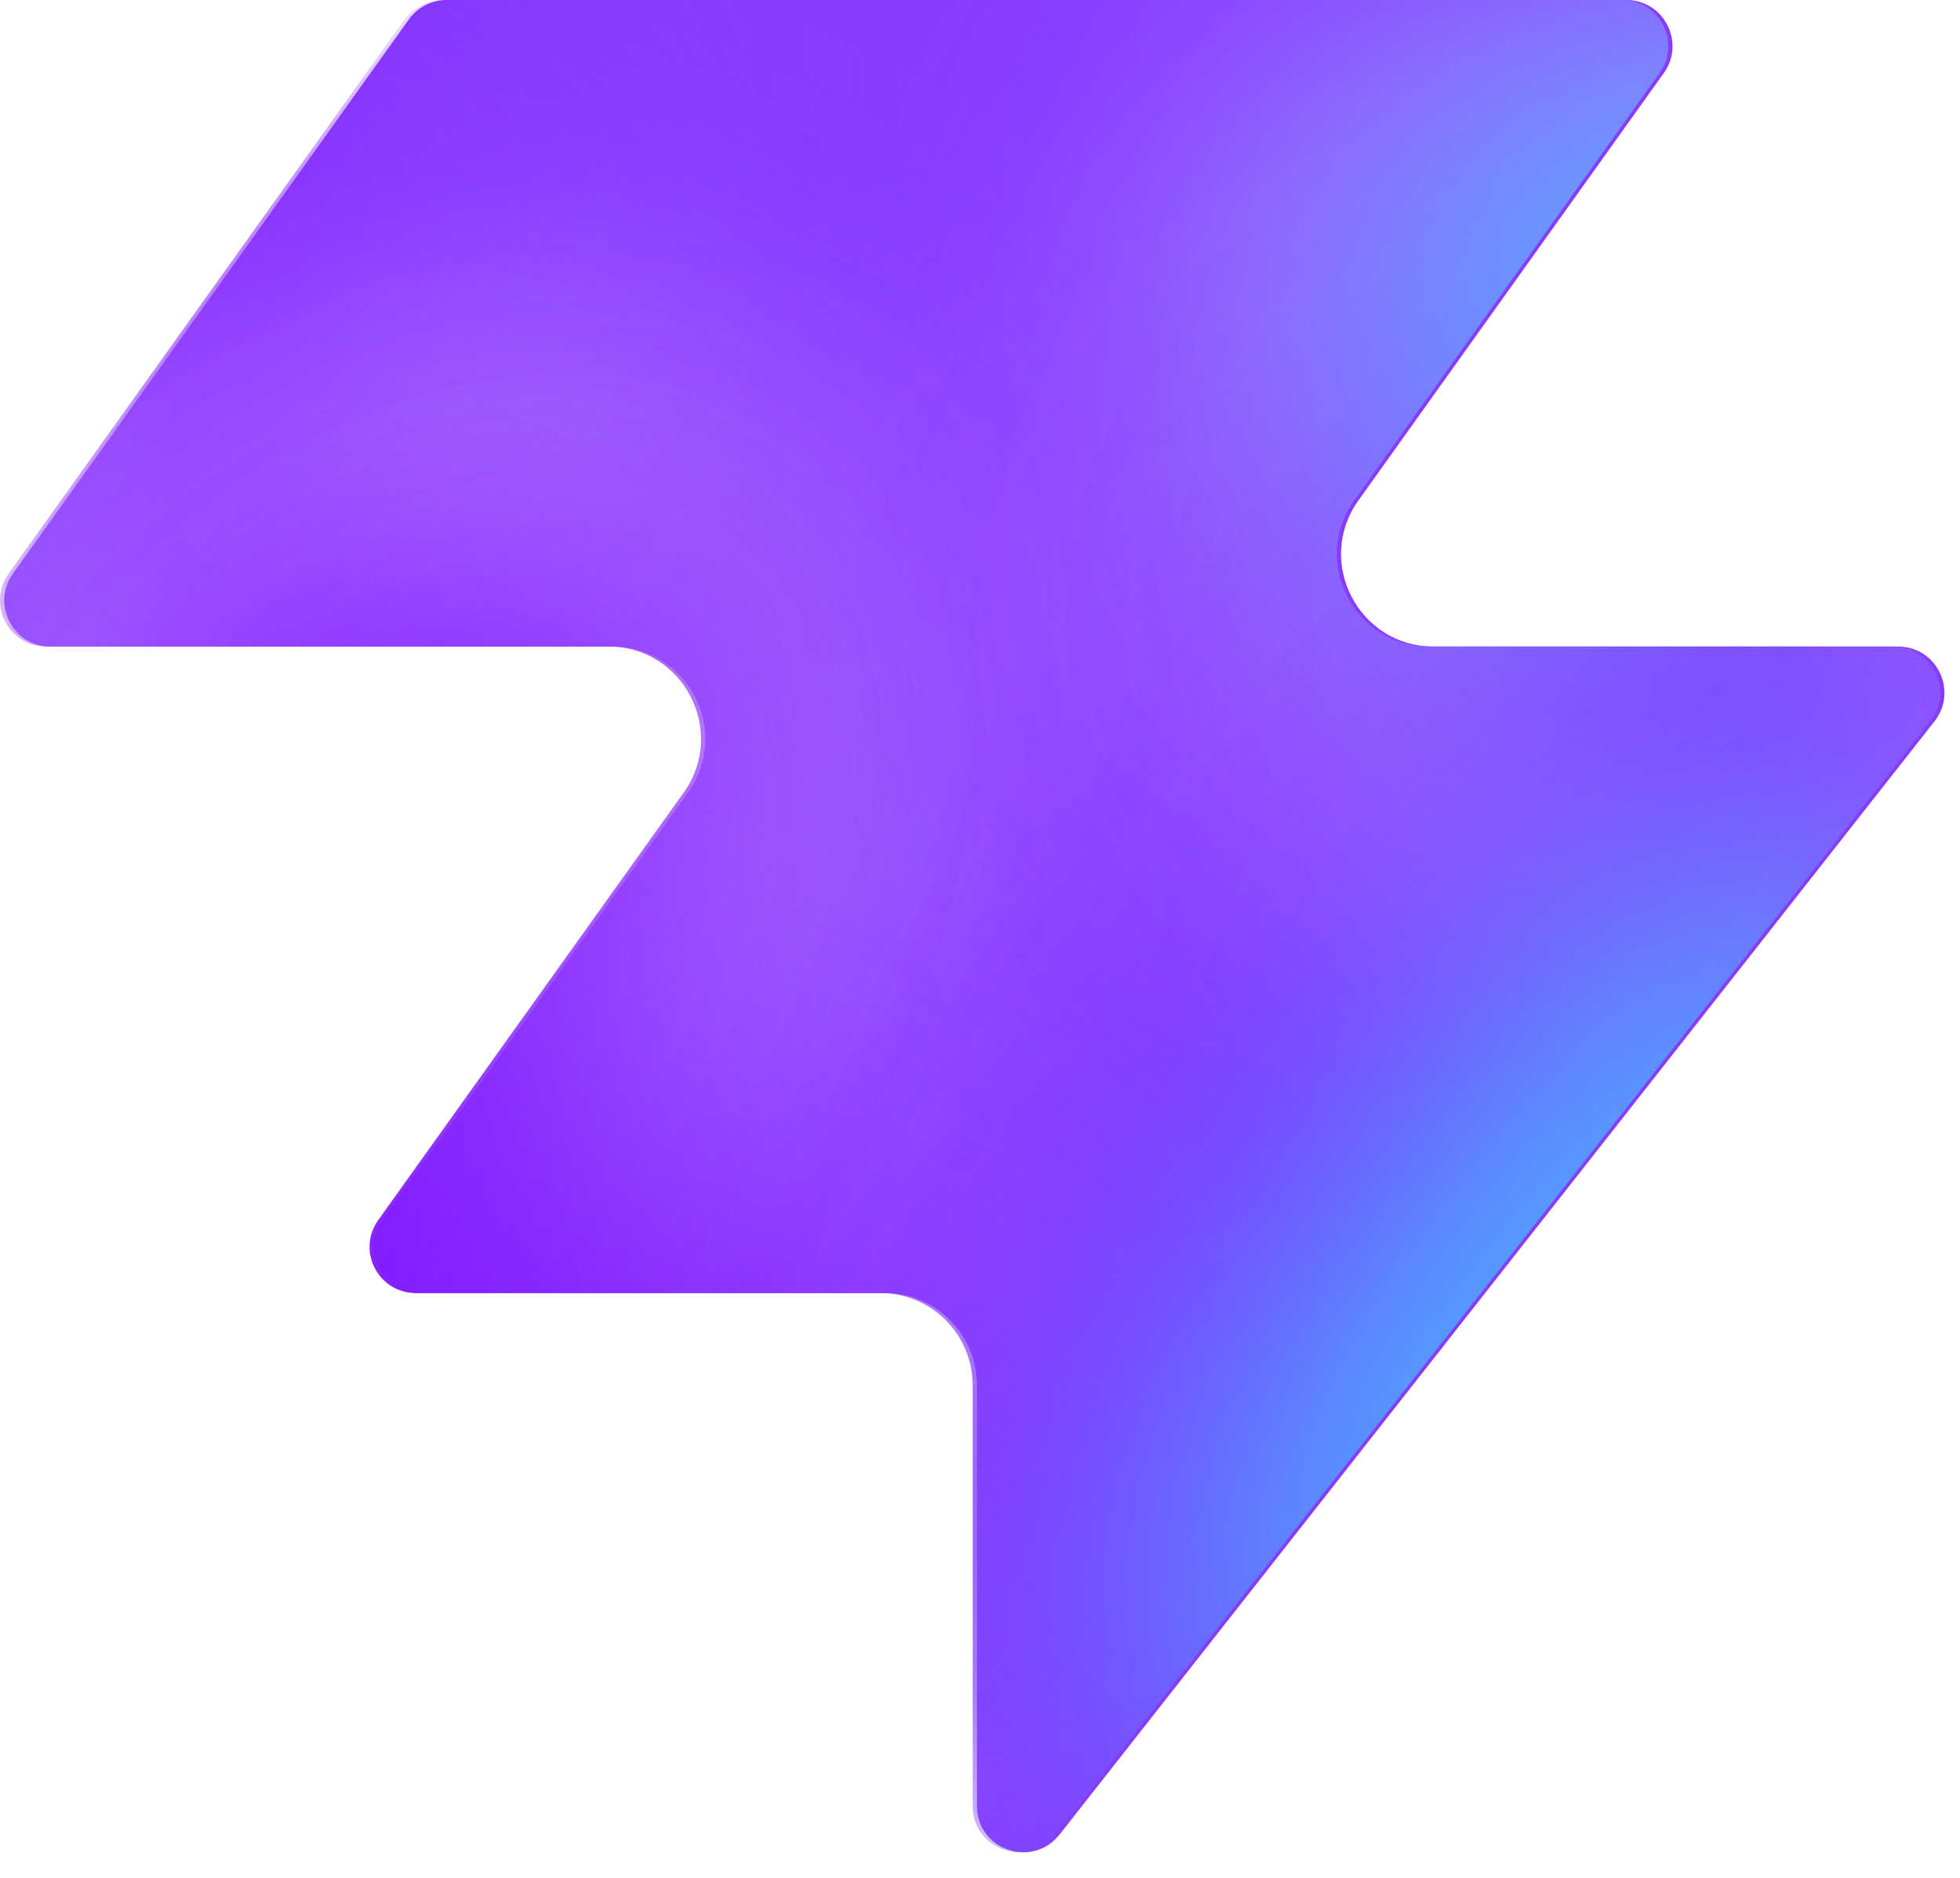
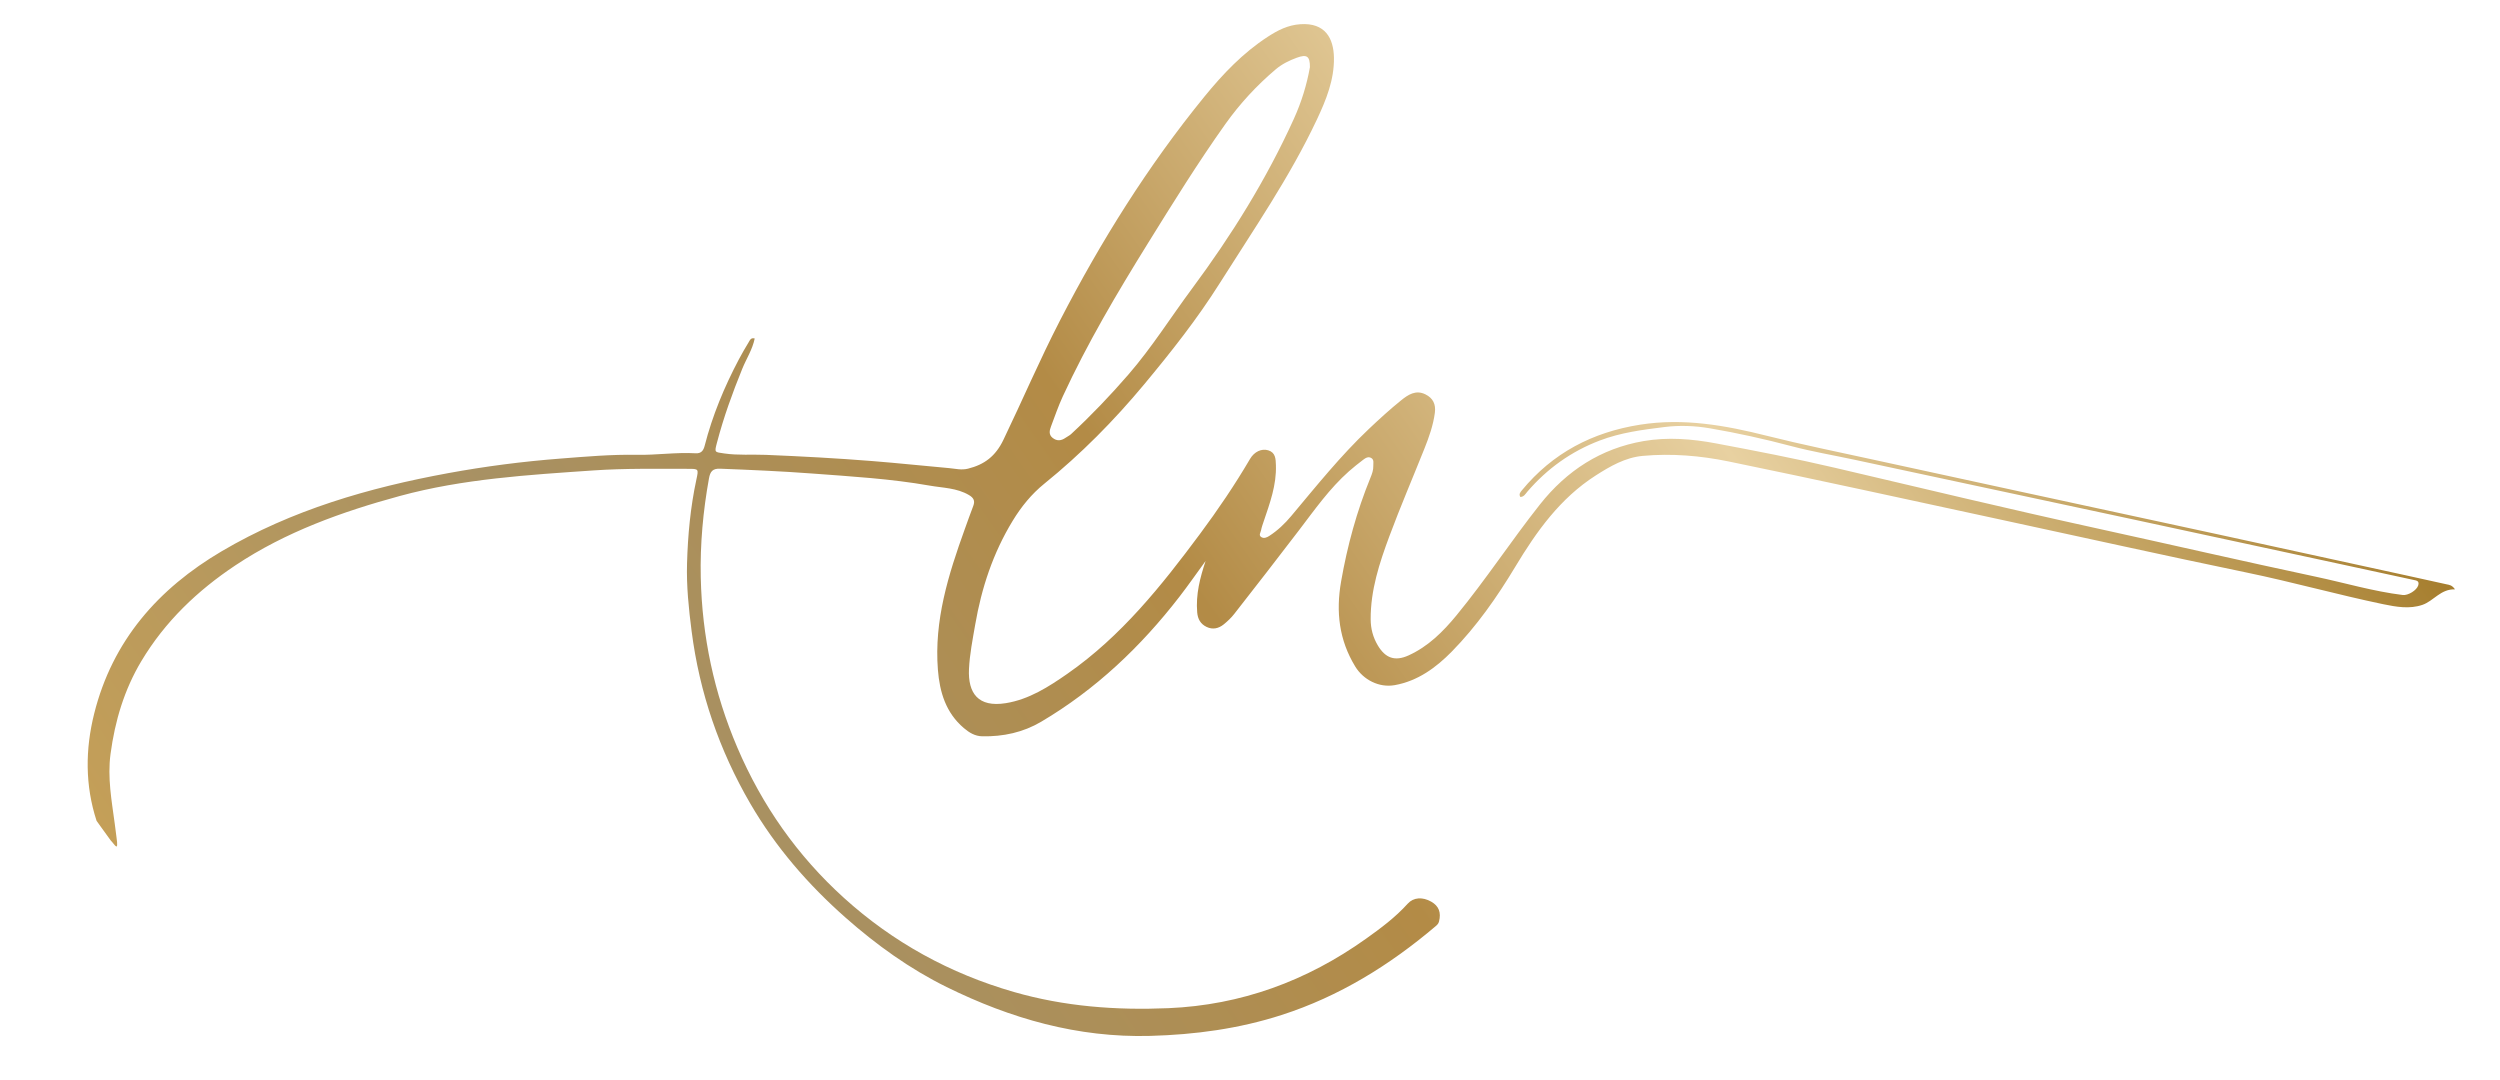
- <svg xmlns="http://www.w3.org/2000/svg" width="48" height="46" fill="none" viewBox="0 0 48 46">
-   <path fill="#863bff" d="M25.946 44.938c-.664.845-2.021.375-2.021-.698V33.937a2.26 2.26 0 0 0-2.262-2.262H10.287c-.92 0-1.456-1.04-.92-1.788l7.48-10.471c1.07-1.497 0-3.578-1.842-3.578H1.237c-.92 0-1.456-1.04-.92-1.788L10.013.474c.214-.297.556-.474.92-.474h28.894c.92 0 1.456 1.04.92 1.788l-7.48 10.471c-1.07 1.498 0 3.579 1.842 3.579h11.377c.943 0 1.473 1.088.89 1.83L25.947 44.94z" style="fill:#863bff;fill:color(display-p3 .525 .23 1);fill-opacity:1" />
-   <mask id="a" width="48" height="46" x="0" y="0" maskUnits="userSpaceOnUse" style="mask-type:alpha">
-     <path fill="#000" d="M25.842 44.938c-.664.844-2.021.375-2.021-.698V33.937a2.26 2.26 0 0 0-2.262-2.262H10.183c-.92 0-1.456-1.04-.92-1.788l7.48-10.471c1.07-1.498 0-3.579-1.842-3.579H1.133c-.92 0-1.456-1.04-.92-1.787L9.91.473c.214-.297.556-.474.92-.474h28.894c.92 0 1.456 1.04.92 1.788l-7.48 10.471c-1.07 1.498 0 3.578 1.842 3.578h11.377c.943 0 1.473 1.088.89 1.832L25.843 44.94z" style="fill:#000;fill-opacity:1" />
-   </mask>
-   <g mask="url(#a)">
-     <g filter="url(#b)">
-       <ellipse cx="5.508" cy="14.704" fill="#ede6ff" rx="5.508" ry="14.704" style="fill:#ede6ff;fill:color(display-p3 .927 .903 1);fill-opacity:1" transform="matrix(.00324 1 1 -.00324 -4.47 31.516)" />
-     </g>
-     <g filter="url(#c)">
-       <ellipse cx="10.399" cy="29.851" fill="#ede6ff" rx="10.399" ry="29.851" style="fill:#ede6ff;fill:color(display-p3 .927 .903 1);fill-opacity:1" transform="matrix(.00324 1 1 -.00324 -39.328 7.883)" />
-     </g>
-     <g filter="url(#d)">
-       <ellipse cx="5.508" cy="30.487" fill="#7e14ff" rx="5.508" ry="30.487" style="fill:#7e14ff;fill:color(display-p3 .492 .077 1);fill-opacity:1" transform="rotate(89.814 -25.913 -14.639)scale(1 -1)" />
-     </g>
-     <g filter="url(#e)">
-       <ellipse cx="5.508" cy="30.599" fill="#7e14ff" rx="5.508" ry="30.599" style="fill:#7e14ff;fill:color(display-p3 .492 .077 1);fill-opacity:1" transform="rotate(89.814 -32.644 -3.334)scale(1 -1)" />
-     </g>
-     <g filter="url(#f)">
-       <ellipse cx="5.508" cy="30.599" fill="#7e14ff" rx="5.508" ry="30.599" style="fill:#7e14ff;fill:color(display-p3 .492 .077 1);fill-opacity:1" transform="matrix(.00324 1 1 -.00324 -34.34 30.47)" />
-     </g>
-     <g filter="url(#g)">
-       <ellipse cx="14.072" cy="22.078" fill="#ede6ff" rx="14.072" ry="22.078" style="fill:#ede6ff;fill:color(display-p3 .927 .903 1);fill-opacity:1" transform="rotate(93.35 24.506 48.493)scale(-1 1)" />
-     </g>
-     <g filter="url(#h)">
-       <ellipse cx="3.47" cy="21.501" fill="#7e14ff" rx="3.47" ry="21.501" style="fill:#7e14ff;fill:color(display-p3 .492 .077 1);fill-opacity:1" transform="rotate(89.009 28.708 47.59)scale(-1 1)" />
-     </g>
-     <g filter="url(#i)">
-       <ellipse cx="3.47" cy="21.501" fill="#7e14ff" rx="3.47" ry="21.501" style="fill:#7e14ff;fill:color(display-p3 .492 .077 1);fill-opacity:1" transform="rotate(89.009 28.708 47.59)scale(-1 1)" />
-     </g>
-     <g filter="url(#j)">
-       <ellipse cx=".387" cy="8.972" fill="#7e14ff" rx="4.407" ry="29.108" style="fill:#7e14ff;fill:color(display-p3 .492 .077 1);fill-opacity:1" transform="rotate(39.51 .387 8.972)" />
-     </g>
-     <g filter="url(#k)">
-       <ellipse cx="47.523" cy="-6.092" fill="#7e14ff" rx="4.407" ry="29.108" style="fill:#7e14ff;fill:color(display-p3 .492 .077 1);fill-opacity:1" transform="rotate(37.892 47.523 -6.092)" />
-     </g>
-     <g filter="url(#l)">
-       <ellipse cx="41.412" cy="6.333" fill="#47bfff" rx="5.971" ry="9.665" style="fill:#47bfff;fill:color(display-p3 .28 .748 1);fill-opacity:1" transform="rotate(37.892 41.412 6.333)" />
-     </g>
-     <g filter="url(#m)">
-       <ellipse cx="-1.879" cy="38.332" fill="#7e14ff" rx="4.407" ry="29.108" style="fill:#7e14ff;fill:color(display-p3 .492 .077 1);fill-opacity:1" transform="rotate(37.892 -1.88 38.332)" />
-     </g>
-     <g filter="url(#n)">
-       <ellipse cx="-1.879" cy="38.332" fill="#7e14ff" rx="4.407" ry="29.108" style="fill:#7e14ff;fill:color(display-p3 .492 .077 1);fill-opacity:1" transform="rotate(37.892 -1.88 38.332)" />
-     </g>
-     <g filter="url(#o)">
-       <ellipse cx="35.651" cy="29.907" fill="#7e14ff" rx="4.407" ry="29.108" style="fill:#7e14ff;fill:color(display-p3 .492 .077 1);fill-opacity:1" transform="rotate(37.892 35.651 29.907)" />
-     </g>
-     <g filter="url(#p)">
-       <ellipse cx="38.418" cy="32.4" fill="#47bfff" rx="5.971" ry="15.297" style="fill:#47bfff;fill:color(display-p3 .28 .748 1);fill-opacity:1" transform="rotate(37.892 38.418 32.4)" />
-     </g>
-   </g>
+ <svg xmlns="http://www.w3.org/2000/svg" id="Fondo_Blanco" viewBox="0 0 1504.69 649.61">
  <defs>
-     <filter id="b" width="60.045" height="41.654" x="-19.77" y="16.149" color-interpolation-filters="sRGB" filterUnits="userSpaceOnUse">
-       <feFlood flood-opacity="0" result="BackgroundImageFix" />
-       <feBlend in="SourceGraphic" in2="BackgroundImageFix" result="shape" />
-       <feGaussianBlur result="effect1_foregroundBlur_2002_17158" stdDeviation="7.659" />
-     </filter>
-     <filter id="c" width="90.34" height="51.437" x="-54.613" y="-7.533" color-interpolation-filters="sRGB" filterUnits="userSpaceOnUse">
-       <feFlood flood-opacity="0" result="BackgroundImageFix" />
-       <feBlend in="SourceGraphic" in2="BackgroundImageFix" result="shape" />
-       <feGaussianBlur result="effect1_foregroundBlur_2002_17158" stdDeviation="7.659" />
-     </filter>
-     <filter id="d" width="79.355" height="29.4" x="-49.64" y="2.03" color-interpolation-filters="sRGB" filterUnits="userSpaceOnUse">
-       <feFlood flood-opacity="0" result="BackgroundImageFix" />
-       <feBlend in="SourceGraphic" in2="BackgroundImageFix" result="shape" />
-       <feGaussianBlur result="effect1_foregroundBlur_2002_17158" stdDeviation="4.596" />
-     </filter>
-     <filter id="e" width="79.579" height="29.4" x="-45.045" y="20.029" color-interpolation-filters="sRGB" filterUnits="userSpaceOnUse">
-       <feFlood flood-opacity="0" result="BackgroundImageFix" />
-       <feBlend in="SourceGraphic" in2="BackgroundImageFix" result="shape" />
-       <feGaussianBlur result="effect1_foregroundBlur_2002_17158" stdDeviation="4.596" />
-     </filter>
-     <filter id="f" width="79.579" height="29.4" x="-43.513" y="21.178" color-interpolation-filters="sRGB" filterUnits="userSpaceOnUse">
-       <feFlood flood-opacity="0" result="BackgroundImageFix" />
-       <feBlend in="SourceGraphic" in2="BackgroundImageFix" result="shape" />
-       <feGaussianBlur result="effect1_foregroundBlur_2002_17158" stdDeviation="4.596" />
-     </filter>
-     <filter id="g" width="74.749" height="58.852" x="15.756" y="-17.901" color-interpolation-filters="sRGB" filterUnits="userSpaceOnUse">
-       <feFlood flood-opacity="0" result="BackgroundImageFix" />
-       <feBlend in="SourceGraphic" in2="BackgroundImageFix" result="shape" />
-       <feGaussianBlur result="effect1_foregroundBlur_2002_17158" stdDeviation="7.659" />
-     </filter>
-     <filter id="h" width="61.377" height="25.362" x="23.548" y="2.284" color-interpolation-filters="sRGB" filterUnits="userSpaceOnUse">
-       <feFlood flood-opacity="0" result="BackgroundImageFix" />
-       <feBlend in="SourceGraphic" in2="BackgroundImageFix" result="shape" />
-       <feGaussianBlur result="effect1_foregroundBlur_2002_17158" stdDeviation="4.596" />
-     </filter>
-     <filter id="i" width="61.377" height="25.362" x="23.548" y="2.284" color-interpolation-filters="sRGB" filterUnits="userSpaceOnUse">
-       <feFlood flood-opacity="0" result="BackgroundImageFix" />
-       <feBlend in="SourceGraphic" in2="BackgroundImageFix" result="shape" />
-       <feGaussianBlur result="effect1_foregroundBlur_2002_17158" stdDeviation="4.596" />
-     </filter>
-     <filter id="j" width="56.045" height="63.649" x="-27.636" y="-22.853" color-interpolation-filters="sRGB" filterUnits="userSpaceOnUse">
-       <feFlood flood-opacity="0" result="BackgroundImageFix" />
-       <feBlend in="SourceGraphic" in2="BackgroundImageFix" result="shape" />
-       <feGaussianBlur result="effect1_foregroundBlur_2002_17158" stdDeviation="4.596" />
-     </filter>
-     <filter id="k" width="54.814" height="64.646" x="20.116" y="-38.415" color-interpolation-filters="sRGB" filterUnits="userSpaceOnUse">
-       <feFlood flood-opacity="0" result="BackgroundImageFix" />
-       <feBlend in="SourceGraphic" in2="BackgroundImageFix" result="shape" />
-       <feGaussianBlur result="effect1_foregroundBlur_2002_17158" stdDeviation="4.596" />
-     </filter>
-     <filter id="l" width="33.541" height="35.313" x="24.641" y="-11.323" color-interpolation-filters="sRGB" filterUnits="userSpaceOnUse">
-       <feFlood flood-opacity="0" result="BackgroundImageFix" />
-       <feBlend in="SourceGraphic" in2="BackgroundImageFix" result="shape" />
-       <feGaussianBlur result="effect1_foregroundBlur_2002_17158" stdDeviation="4.596" />
-     </filter>
-     <filter id="m" width="54.814" height="64.646" x="-29.286" y="6.009" color-interpolation-filters="sRGB" filterUnits="userSpaceOnUse">
-       <feFlood flood-opacity="0" result="BackgroundImageFix" />
-       <feBlend in="SourceGraphic" in2="BackgroundImageFix" result="shape" />
-       <feGaussianBlur result="effect1_foregroundBlur_2002_17158" stdDeviation="4.596" />
-     </filter>
-     <filter id="n" width="54.814" height="64.646" x="-29.286" y="6.009" color-interpolation-filters="sRGB" filterUnits="userSpaceOnUse">
-       <feFlood flood-opacity="0" result="BackgroundImageFix" />
-       <feBlend in="SourceGraphic" in2="BackgroundImageFix" result="shape" />
-       <feGaussianBlur result="effect1_foregroundBlur_2002_17158" stdDeviation="4.596" />
-     </filter>
-     <filter id="o" width="54.814" height="64.646" x="8.244" y="-2.416" color-interpolation-filters="sRGB" filterUnits="userSpaceOnUse">
-       <feFlood flood-opacity="0" result="BackgroundImageFix" />
-       <feBlend in="SourceGraphic" in2="BackgroundImageFix" result="shape" />
-       <feGaussianBlur result="effect1_foregroundBlur_2002_17158" stdDeviation="4.596" />
-     </filter>
-     <filter id="p" width="39.409" height="43.623" x="18.713" y="10.588" color-interpolation-filters="sRGB" filterUnits="userSpaceOnUse">
-       <feFlood flood-opacity="0" result="BackgroundImageFix" />
-       <feBlend in="SourceGraphic" in2="BackgroundImageFix" result="shape" />
-       <feGaussianBlur result="effect1_foregroundBlur_2002_17158" stdDeviation="4.596" />
-     </filter>
+     <linearGradient id="linear-gradient" x1="232.95" y1="743.77" x2="1250.92" y2="30.98" gradientUnits="userSpaceOnUse">
+       <stop offset="0" stop-color="#c49f58" />
+       <stop offset=".25" stop-color="#a89163" />
+       <stop offset=".5" stop-color="#b38b46" />
+       <stop offset=".75" stop-color="#e8d1a1" />
+       <stop offset="1" stop-color="#a57d2d" />
+     </linearGradient>
  </defs>
+   <path d="M915.08,299.14c-1.09-1.72-.06-2.85.91-4.02,18.54-22.48,42.44-34.99,71.13-39.51,26.15-4.12,51.22.37,76.39,6.7,21.28,5.35,42.82,9.71,64.27,14.41,30.06,6.58,60.13,13.09,90.21,19.6,39.34,8.52,78.69,16.99,118.03,25.53,37.39,8.12,74.76,16.3,112.14,24.46,8.12,1.77,16.24,3.59,24.36,5.37,1.58.35,3.28.41,5.09,3.04-8.61-.32-12.85,7-19.59,9.32-7.71,2.66-15.8,1.24-23.66-.39-27.53-5.74-54.62-13.35-82.17-19.05-49.52-10.25-98.88-21.27-148.32-31.92-54.48-11.74-108.91-23.73-163.5-34.95-16.93-3.48-34.36-4.93-51.68-3.34-10.43.96-19.52,6.19-28.31,11.82-21.39,13.71-35.59,33.65-48.37,54.91-11.01,18.31-23.26,35.81-38.23,51.06-9.45,9.63-20.47,17.72-34.32,20.19-9.38,1.67-18.86-3.15-23.78-11.21-9.74-15.97-11.71-32.91-8.49-51.27,3.75-21.44,9.41-42.19,17.63-62.29.95-2.32,1.84-4.67,1.74-7.23-.06-1.61.55-3.53-1.1-4.62-1.86-1.22-3.58-.11-5.03,1-2.91,2.22-5.79,4.49-8.53,6.91-11.67,10.35-20.58,23.04-29.96,35.35-12.9,16.93-25.98,33.73-39.08,50.5-1.83,2.35-4.06,4.46-6.38,6.33-3.04,2.44-6.57,3.27-10.28,1.48-3.62-1.75-5.3-4.73-5.64-8.76-.9-10.73,1.69-20.81,5.08-30.95-5.26,7.21-10.36,14.56-15.82,21.62-23.22,30.03-50.36,55.79-83.18,75.18-10.85,6.41-22.84,9-35.44,8.75-4.44-.09-7.89-2.23-11.14-5-10.79-9.2-14.49-21.56-15.56-35.02-2.35-29.66,6.3-57.25,16.15-84.6,1.69-4.7,3.37-9.4,5.15-14.07,1.17-3.06.17-4.88-2.62-6.52-7.33-4.32-15.65-4.26-23.62-5.67-23.43-4.14-47.15-5.51-70.84-7.29-18.41-1.38-36.84-2.17-55.28-2.89-4.5-.18-5.97,1.65-6.73,5.86-3.56,19.71-5.37,39.54-4.94,59.57.78,35.52,8.03,69.65,21.99,102.34,14.87,34.83,36.18,65.21,64.22,90.58,29.59,26.77,63.83,45.53,102.26,56.6,30.44,8.77,61.53,11.08,92.96,9.75,43.81-1.87,83.26-16.37,118.91-41.76,8.97-6.39,17.74-12.91,25.15-21.13,3.48-3.87,8.97-4.2,14.2-1.2,4.57,2.63,6.03,6.52,4.65,11.91-.32,1.26-1.06,2.01-1.95,2.77-27.68,23.5-58.07,42.33-92.83,53.52-25.68,8.27-51.99,11.83-79.03,12.57-43.69,1.19-84.06-10.44-122.55-29.41-22.11-10.9-42.18-25.31-60.77-41.72-22.66-20-42.17-42.53-57.38-68.68-18.73-32.2-30.57-66.77-35.33-103.75-1.74-13.54-3.15-27.11-2.76-40.77.48-16.97,2.04-33.85,5.62-50.48,1.39-6.47,1.44-6.5-5.01-6.49-18.99.02-37.99-.35-56.95.96-39.15,2.69-78.5,5.04-116.46,15.36-34.7,9.44-68.73,21.59-99.03,41.77-22.81,15.19-42.34,33.8-56.57,57.58-10.35,17.31-15.91,36.02-18.58,55.92-1.92,14.33.69,28.14,2.55,42.11.35,2.64.63,5.28,1.02,7.91,1.43,9.77-1,4.5-3.43,2.1-5.55-7.85-6.25-8.45-8.55-11.86-6.95-21.35-6.81-43.04-1.43-64.53,10.99-43.91,38.49-75.19,76.81-97.75,42.22-24.85,88.43-38.18,136.22-46.97,22.41-4.12,45-7.03,67.68-8.78,15.23-1.18,30.5-2.54,45.83-2.25,11.83.22,23.61-1.61,35.45-.93,3.39.2,4.7-1.64,5.45-4.56,4.65-18.17,11.81-35.35,20.54-51.9,1.86-3.53,3.88-6.98,5.95-10.4.7-1.16,1.24-2.88,3.62-2.24-1.33,6.6-5.04,12.21-7.5,18.27-5.9,14.52-11.23,29.22-15.2,44.39-1.59,6.06-1.56,5.69,4.42,6.55,8.32,1.21,16.64.5,24.95.84,21.42.88,42.82,2.03,64.2,3.74,15.41,1.23,30.77,2.87,46.16,4.24,3.75.34,7.32,1.33,11.32.34,9.98-2.48,16.61-7.54,21.33-17.34,11.48-23.86,21.88-48.23,34.03-71.78,24.65-47.8,53-93.19,87.04-134.91,11.08-13.58,23.13-26.23,37.96-35.87,6.01-3.91,12.16-7.12,19.75-7.62,14.86-.99,19.99,8.42,20.17,20.2.2,13.23-4.66,25.29-10.25,37.16-16.37,34.79-38.18,66.31-58.6,98.69-13.54,21.48-29.25,41.33-45.4,60.75-18.09,21.75-38,41.91-60.1,59.78-7.66,6.2-13.83,13.79-19.02,22.32-11.8,19.36-18.74,40.38-22.56,62.54-1.53,8.83-3.3,17.71-3.73,26.63-.69,14.51,5.44,23.28,22.22,20.57,13.91-2.25,25.69-9.8,37.1-17.75,32.32-22.54,56.48-52.83,79.65-84.01,10.82-14.56,21.01-29.58,30.2-45.25,2.49-4.25,6.85-6.41,10.93-5.17,4.48,1.36,4.5,5.23,4.63,8.96.41,11.94-3.65,22.9-7.39,33.93-.59,1.73-1.22,3.47-1.55,5.26-.25,1.34-1.62,2.99.15,4.09,1.58.99,3.31.25,4.72-.66,5.09-3.27,9.43-7.42,13.29-12.03,15.07-17.97,29.72-36.31,46.8-52.47,6.28-5.94,12.68-11.8,19.42-17.22,4.09-3.3,8.77-6.43,14.57-3.53,4.57,2.28,6.33,5.95,5.66,11.08-.99,7.51-3.48,14.55-6.26,21.51-7.03,17.63-14.53,35.08-21.14,52.86-5.97,16.06-11.32,32.37-11.24,49.88.03,5.67,1.38,10.83,4.25,15.69,4.55,7.7,10.29,9.86,18.57,6.09,11.78-5.37,20.69-14.2,28.85-24.13,17.68-21.52,32.92-44.85,50.18-66.67,16.15-20.42,36.69-33.74,62.4-38.19,14.52-2.51,29.17-1.33,43.66,1.4,23.9,4.5,47.77,9.1,71.45,14.65,52.48,12.31,104.89,24.9,157.55,36.44,44.04,9.66,87.97,19.78,132.07,29.17,17.39,3.7,34.51,8.8,52.22,10.98,3.16.39,8.45-2.82,9.32-5.83.8-2.76-1.18-2.9-3.06-3.3-14.8-3.18-29.58-6.41-44.38-9.61-41.47-8.95-82.93-17.91-124.4-26.81-55.94-12.01-111.9-23.97-167.85-35.94-12.52-2.68-25.19-4.82-37.56-8.1-16.24-4.3-32.61-7.93-49.15-10.75-9.03-1.54-18.09-1.89-27.28-.76-13.23,1.64-26.4,3.34-38.96,8.12-17.16,6.54-31.61,16.88-43.58,30.79-1.11,1.29-2.03,3.12-4.2,3.19ZM788.41,40.47c.05-6.71-1.86-7.94-7.91-5.72-4.57,1.68-8.89,3.79-12.62,6.94-11.47,9.71-21.61,20.68-30.32,32.92-16.6,23.34-31.67,47.66-46.76,71.99-18.51,29.85-36.39,60.05-51.13,91.98-2.71,5.88-4.82,12.04-7.11,18.12-.9,2.38-1.47,4.89.97,6.84,2.6,2.07,5.21,1.78,7.81-.05,1.09-.77,2.35-1.32,3.31-2.21,12.22-11.32,23.7-23.36,34.6-35.95,14.08-16.26,25.49-34.49,38.27-51.71,23.76-32,44.74-65.74,61.25-102.14,4.57-10.07,7.77-20.51,9.63-31.02Z" style="fill:url(#linear-gradient);" />
</svg>
